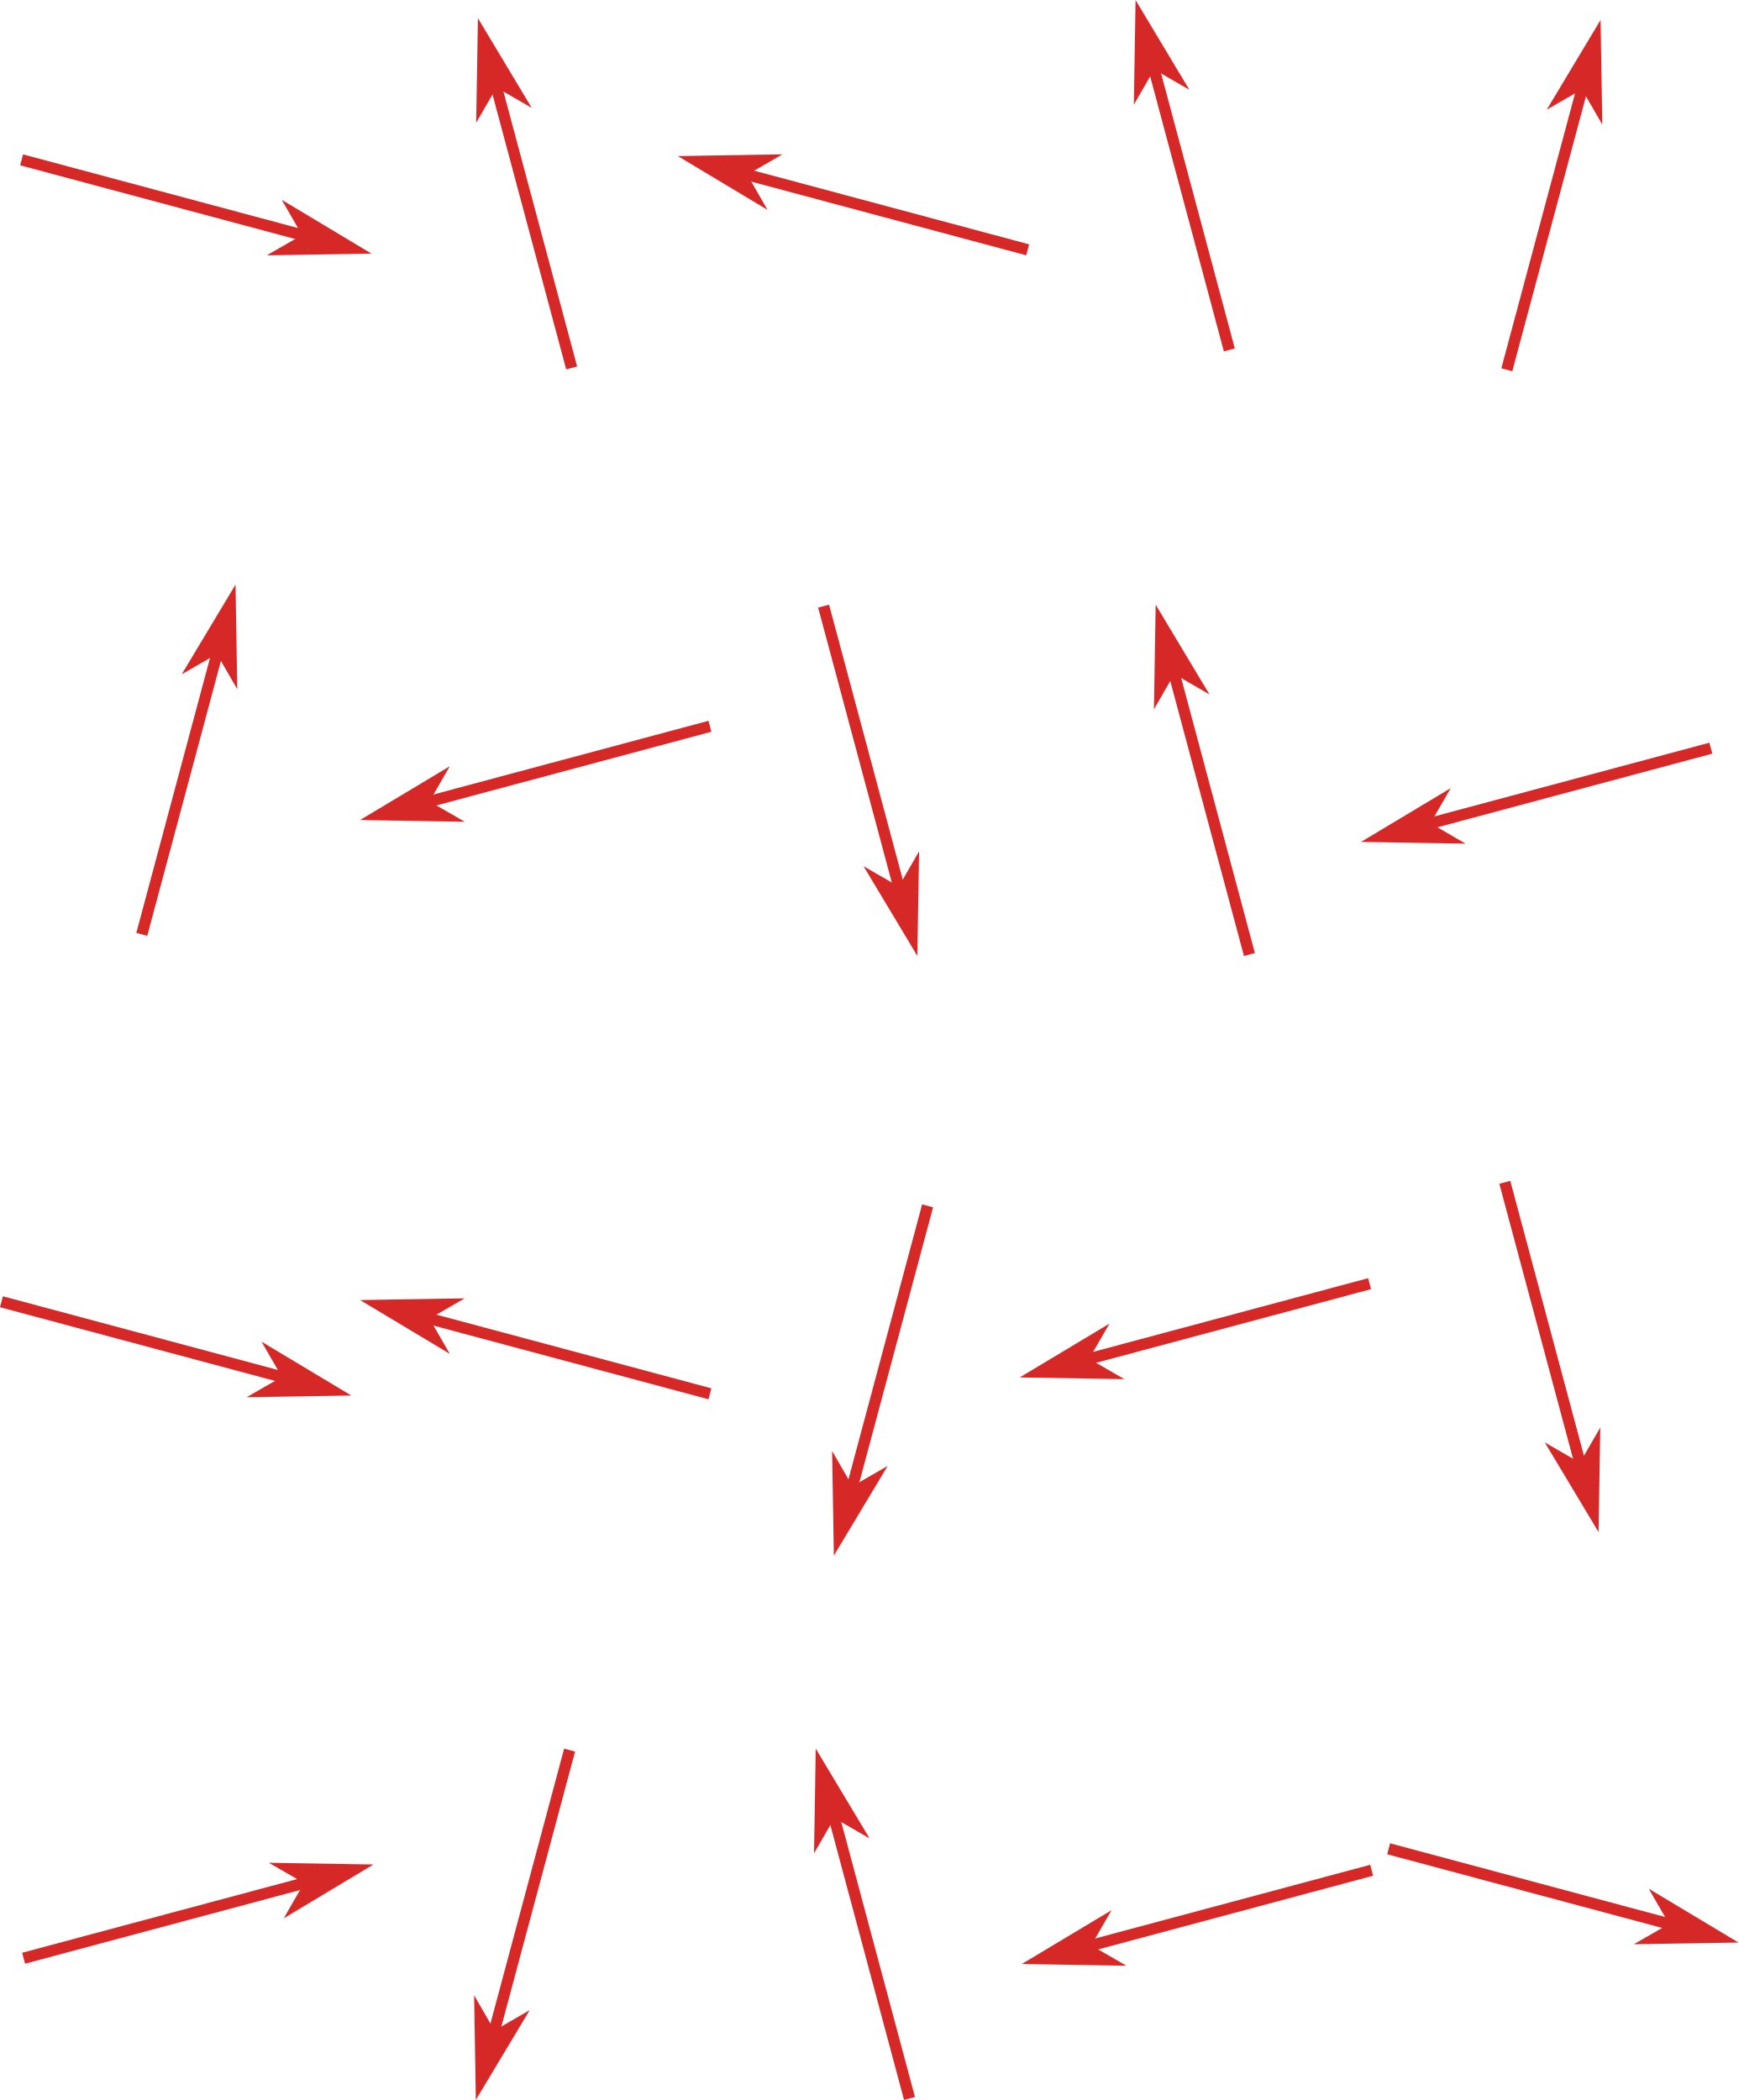
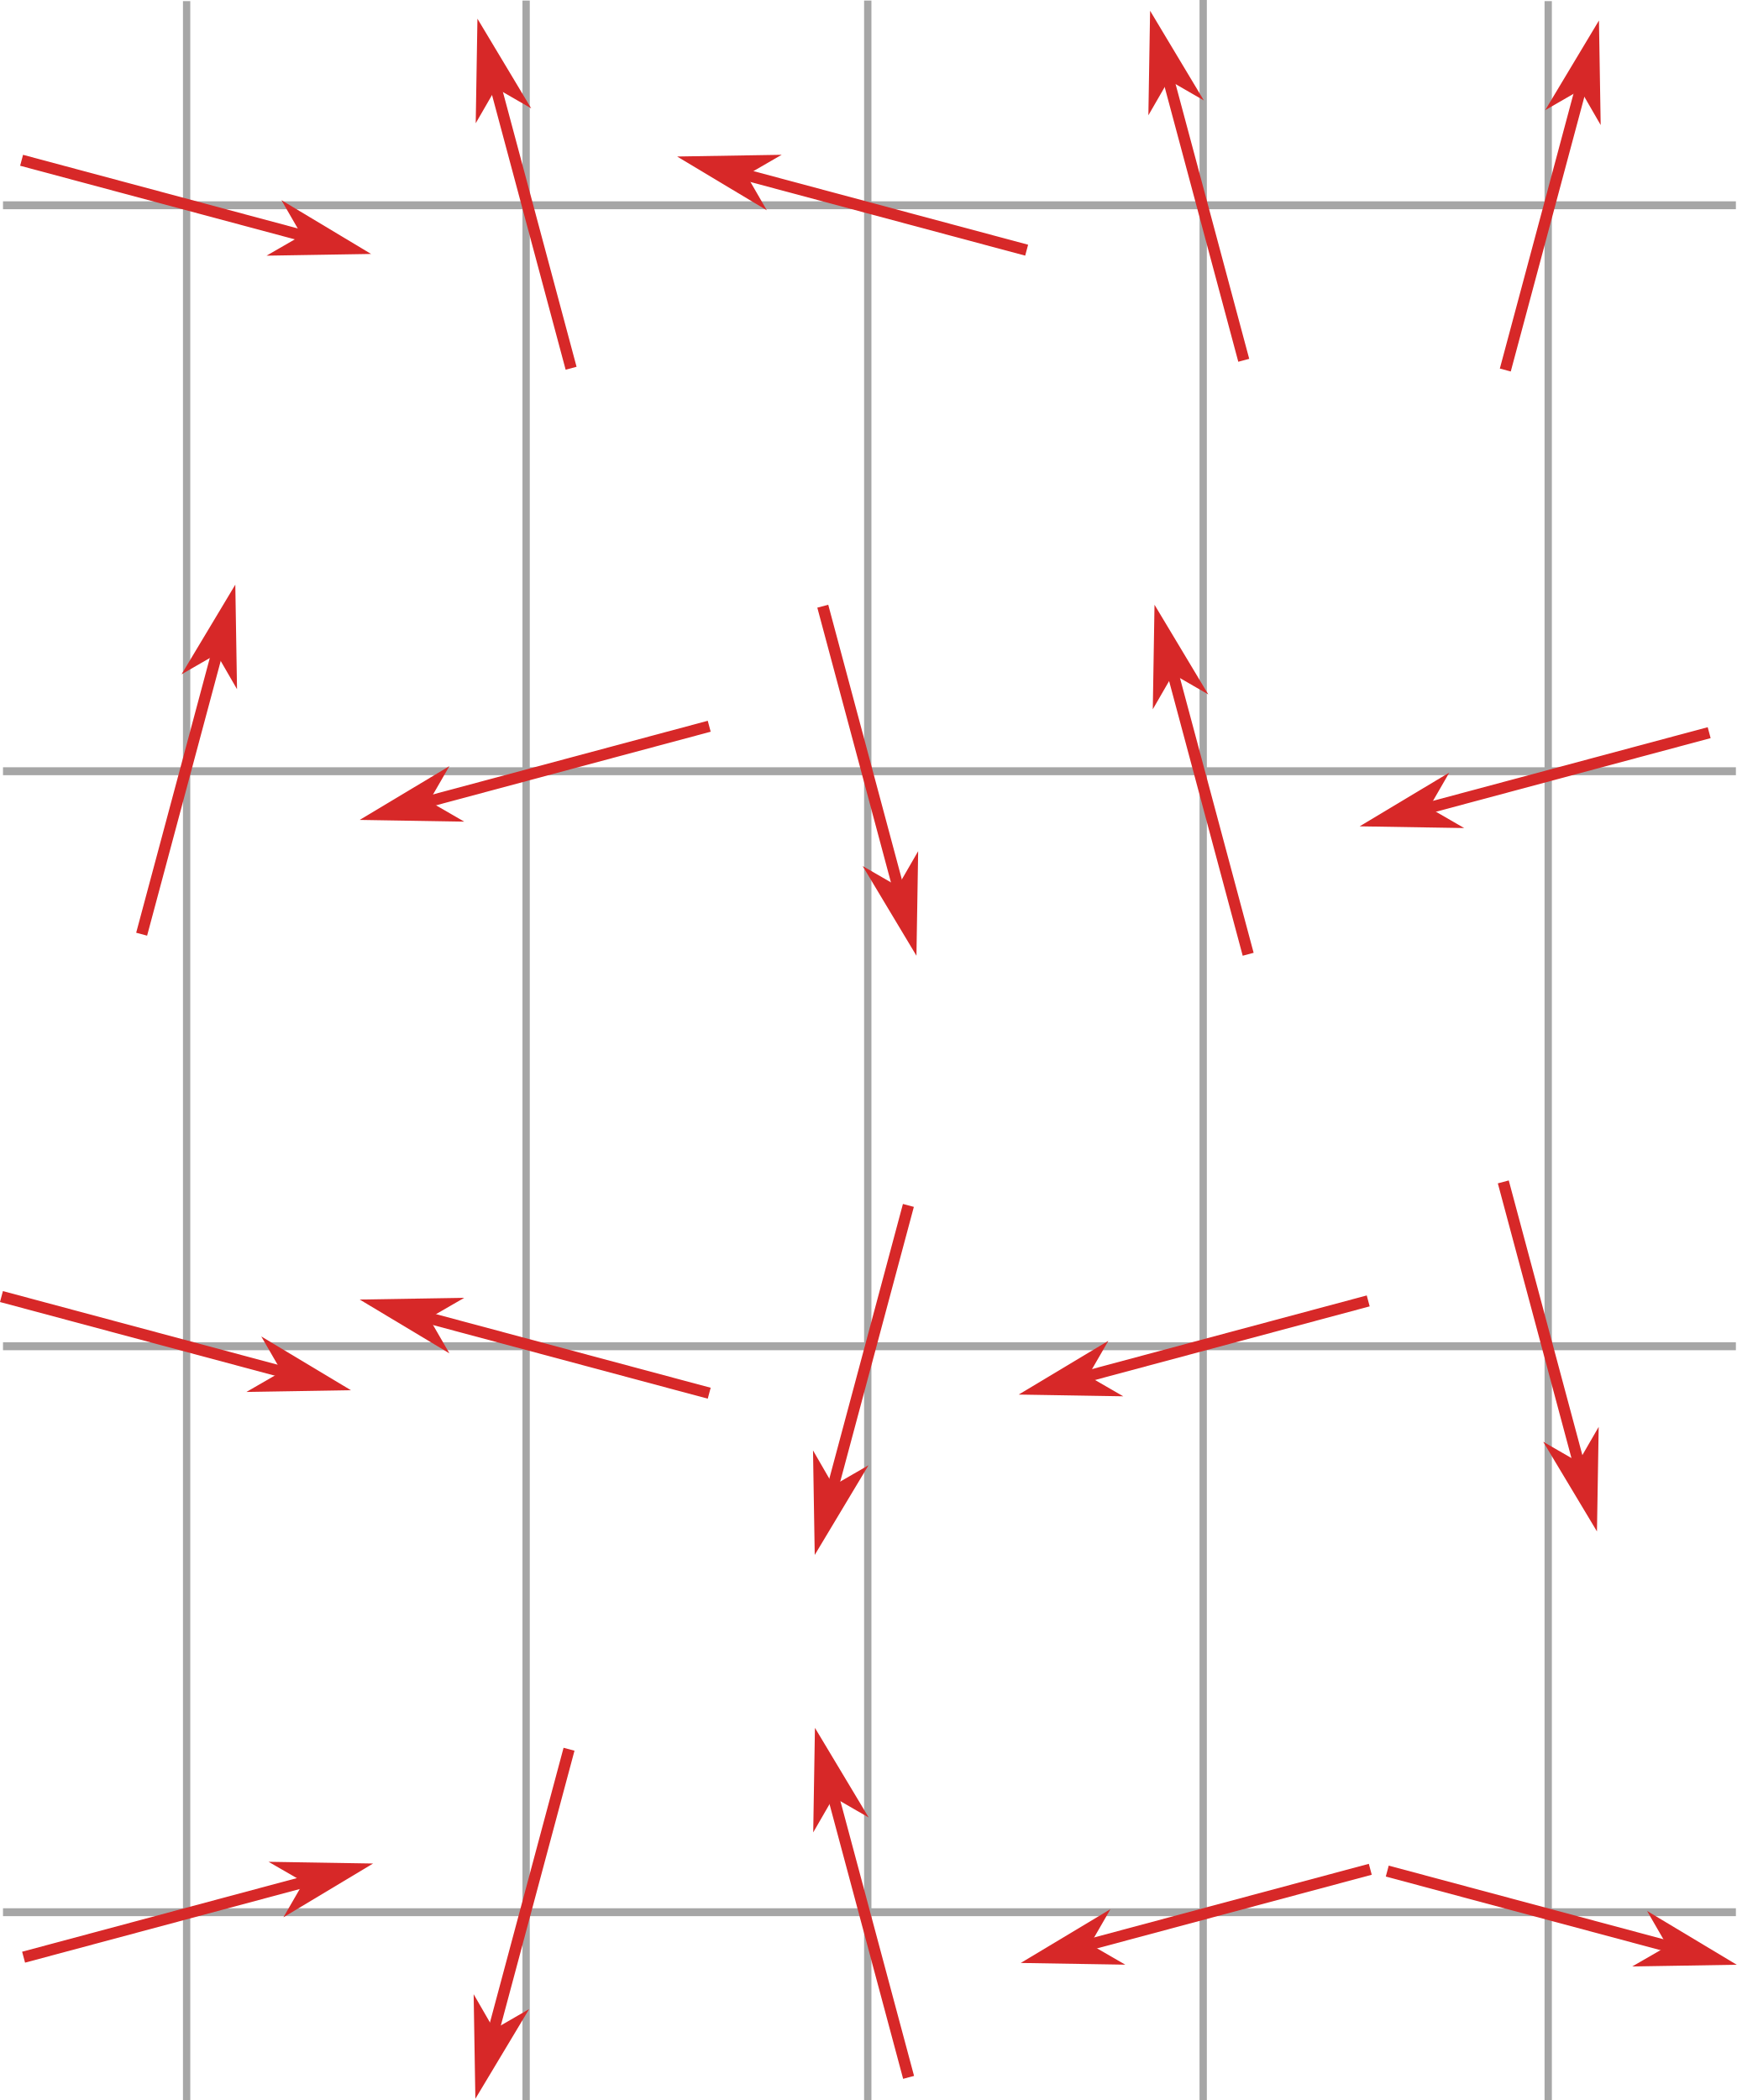
- <svg xmlns="http://www.w3.org/2000/svg" id="svg8" version="1.1" viewBox="0 0 25.175 30.412" height="30.412mm" width="25.175mm">
+ <svg xmlns="http://www.w3.org/2000/svg" id="svg8" version="1.1" viewBox="0 0 25.175 30.437" height="30.437mm" width="25.175mm">
  <defs id="defs2">
    <marker orient="auto" refY="0" refX="0" id="marker1358" style="overflow:visible">
      <path id="path1356" d="M 0,0 5,-5 -12.5,0 5,5 Z" style="fill:#d72828;fill-opacity:1;fill-rule:evenodd;stroke:#d72828;stroke-width:1pt;stroke-opacity:1" transform="matrix(-0.4,0,0,-0.4,-4,0)" />
    </marker>
    <marker orient="auto" refY="0" refX="0" id="marker1306" style="overflow:visible">
      <path id="path1304" d="M 0,0 5,-5 -12.5,0 5,5 Z" style="fill:#d72828;fill-opacity:1;fill-rule:evenodd;stroke:#d72828;stroke-width:1pt;stroke-opacity:1" transform="matrix(-0.4,0,0,-0.4,-4,0)" />
    </marker>
    <marker orient="auto" refY="0" refX="0" id="marker1260" style="overflow:visible">
      <path id="path1258" d="M 0,0 5,-5 -12.5,0 5,5 Z" style="fill:#d72828;fill-opacity:1;fill-rule:evenodd;stroke:#d72828;stroke-width:1pt;stroke-opacity:1" transform="matrix(-0.4,0,0,-0.4,-4,0)" />
    </marker>
    <marker orient="auto" refY="0" refX="0" id="marker1220" style="overflow:visible">
      <path id="path1218" d="M 0,0 5,-5 -12.5,0 5,5 Z" style="fill:#d72828;fill-opacity:1;fill-rule:evenodd;stroke:#d72828;stroke-width:1pt;stroke-opacity:1" transform="matrix(-0.4,0,0,-0.4,-4,0)" />
    </marker>
    <marker orient="auto" refY="0" refX="0" id="marker1186" style="overflow:visible">
      <path id="path1184" d="M 0,0 5,-5 -12.5,0 5,5 Z" style="fill:#d72828;fill-opacity:1;fill-rule:evenodd;stroke:#d72828;stroke-width:1pt;stroke-opacity:1" transform="matrix(-0.4,0,0,-0.4,-4,0)" />
    </marker>
    <marker orient="auto" refY="0" refX="0" id="marker1158" style="overflow:visible">
      <path id="path1156" d="M 0,0 5,-5 -12.5,0 5,5 Z" style="fill:#d72828;fill-opacity:1;fill-rule:evenodd;stroke:#d72828;stroke-width:1pt;stroke-opacity:1" transform="matrix(-0.4,0,0,-0.4,-4,0)" />
    </marker>
    <marker orient="auto" refY="0" refX="0" id="marker1136" style="overflow:visible">
      <path id="path1134" d="M 0,0 5,-5 -12.5,0 5,5 Z" style="fill:#d72828;fill-opacity:1;fill-rule:evenodd;stroke:#d72828;stroke-width:1pt;stroke-opacity:1" transform="matrix(-0.4,0,0,-0.4,-4,0)" />
    </marker>
    <marker style="overflow:visible" id="Arrow1Mend" refX="0" refY="0" orient="auto">
      <path transform="matrix(-0.4,0,0,-0.4,-4,0)" style="fill:#d72828;fill-opacity:1;fill-rule:evenodd;stroke:#d72828;stroke-width:1pt;stroke-opacity:1" d="M 0,0 5,-5 -12.5,0 5,5 Z" id="path861" />
    </marker>
    <marker orient="auto" refY="0" refX="0" id="marker1158-3" style="overflow:visible">
      <path id="path1156-6" d="M 0,0 5,-5 -12.5,0 5,5 Z" style="fill:#d72828;fill-opacity:1;fill-rule:evenodd;stroke:#d72828;stroke-width:1pt;stroke-opacity:1" transform="matrix(-0.4,0,0,-0.4,-4,0)" />
    </marker>
    <marker orient="auto" refY="0" refX="0" id="marker1306-7" style="overflow:visible">
      <path id="path1304-5" d="M 0,0 5,-5 -12.5,0 5,5 Z" style="fill:#d72828;fill-opacity:1;fill-rule:evenodd;stroke:#d72828;stroke-width:1pt;stroke-opacity:1" transform="matrix(-0.4,0,0,-0.4,-4,0)" />
    </marker>
    <marker orient="auto" refY="0" refX="0" id="marker1306-6" style="overflow:visible">
      <path id="path1304-2" d="M 0,0 5,-5 -12.5,0 5,5 Z" style="fill:#d72828;fill-opacity:1;fill-rule:evenodd;stroke:#d72828;stroke-width:1pt;stroke-opacity:1" transform="matrix(-0.4,0,0,-0.4,-4,0)" />
    </marker>
    <marker orient="auto" refY="0" refX="0" id="marker1260-9" style="overflow:visible">
      <path id="path1258-1" d="M 0,0 5,-5 -12.5,0 5,5 Z" style="fill:#d72828;fill-opacity:1;fill-rule:evenodd;stroke:#d72828;stroke-width:1pt;stroke-opacity:1" transform="matrix(-0.4,0,0,-0.4,-4,0)" />
    </marker>
    <marker orient="auto" refY="0" refX="0" id="marker1220-2" style="overflow:visible">
      <path id="path1218-7" d="M 0,0 5,-5 -12.5,0 5,5 Z" style="fill:#d72828;fill-opacity:1;fill-rule:evenodd;stroke:#d72828;stroke-width:1pt;stroke-opacity:1" transform="matrix(-0.4,0,0,-0.4,-4,0)" />
    </marker>
    <marker orient="auto" refY="0" refX="0" id="marker1186-0" style="overflow:visible">
      <path id="path1184-9" d="M 0,0 5,-5 -12.5,0 5,5 Z" style="fill:#d72828;fill-opacity:1;fill-rule:evenodd;stroke:#d72828;stroke-width:1pt;stroke-opacity:1" transform="matrix(-0.4,0,0,-0.4,-4,0)" />
    </marker>
    <marker orient="auto" refY="0" refX="0" id="marker1158-36" style="overflow:visible">
      <path id="path1156-0" d="M 0,0 5,-5 -12.5,0 5,5 Z" style="fill:#d72828;fill-opacity:1;fill-rule:evenodd;stroke:#d72828;stroke-width:1pt;stroke-opacity:1" transform="matrix(-0.4,0,0,-0.4,-4,0)" />
    </marker>
    <marker orient="auto" refY="0" refX="0" id="marker1136-6" style="overflow:visible">
      <path id="path1134-2" d="M 0,0 5,-5 -12.5,0 5,5 Z" style="fill:#d72828;fill-opacity:1;fill-rule:evenodd;stroke:#d72828;stroke-width:1pt;stroke-opacity:1" transform="matrix(-0.4,0,0,-0.4,-4,0)" />
    </marker>
    <marker style="overflow:visible" id="Arrow1Mend-6" refX="0" refY="0" orient="auto">
      <path transform="matrix(-0.4,0,0,-0.4,-4,0)" style="fill:#d72828;fill-opacity:1;fill-rule:evenodd;stroke:#d72828;stroke-width:1pt;stroke-opacity:1" d="M 0,0 5,-5 -12.5,0 5,5 Z" id="path861-1" />
    </marker>
    <marker orient="auto" refY="0" refX="0" id="marker1358-8" style="overflow:visible">
      <path id="path1356-7" d="M 0,0 5,-5 -12.5,0 5,5 Z" style="fill:#d72828;fill-opacity:1;fill-rule:evenodd;stroke:#d72828;stroke-width:1pt;stroke-opacity:1" transform="matrix(-0.4,0,0,-0.4,-4,0)" />
    </marker>
    <marker orient="auto" refY="0" refX="0" id="marker1306-7-9" style="overflow:visible">
      <path id="path1304-5-2" d="M 0,0 5,-5 -12.5,0 5,5 Z" style="fill:#d72828;fill-opacity:1;fill-rule:evenodd;stroke:#d72828;stroke-width:1pt;stroke-opacity:1" transform="matrix(-0.4,0,0,-0.4,-4,0)" />
    </marker>
    <marker orient="auto" refY="0" refX="0" id="marker1158-3-0" style="overflow:visible">
      <path id="path1156-6-2" d="M 0,0 5,-5 -12.5,0 5,5 Z" style="fill:#d72828;fill-opacity:1;fill-rule:evenodd;stroke:#d72828;stroke-width:1pt;stroke-opacity:1" transform="matrix(-0.4,0,0,-0.4,-4,0)" />
    </marker>
+     <marker style="overflow:visible" id="marker1358-5" refX="0" refY="0" orient="auto">
+       <path transform="matrix(-0.4,0,0,-0.4,-4,0)" style="fill:#d72828;fill-opacity:1;fill-rule:evenodd;stroke:#d72828;stroke-width:1pt;stroke-opacity:1" d="M 0,0 5,-5 -12.5,0 5,5 Z" id="path1356-3" />
+     </marker>
+     <marker style="overflow:visible" id="marker1306-5" refX="0" refY="0" orient="auto">
+       <path transform="matrix(-0.4,0,0,-0.4,-4,0)" style="fill:#d72828;fill-opacity:1;fill-rule:evenodd;stroke:#d72828;stroke-width:1pt;stroke-opacity:1" d="M 0,0 5,-5 -12.5,0 5,5 Z" id="path1304-6" />
+     </marker>
+     <marker style="overflow:visible" id="marker1260-2" refX="0" refY="0" orient="auto">
+       <path transform="matrix(-0.4,0,0,-0.4,-4,0)" style="fill:#d72828;fill-opacity:1;fill-rule:evenodd;stroke:#d72828;stroke-width:1pt;stroke-opacity:1" d="M 0,0 5,-5 -12.5,0 5,5 Z" id="path1258-9" />
+     </marker>
+     <marker style="overflow:visible" id="marker1220-1" refX="0" refY="0" orient="auto">
+       <path transform="matrix(-0.4,0,0,-0.4,-4,0)" style="fill:#d72828;fill-opacity:1;fill-rule:evenodd;stroke:#d72828;stroke-width:1pt;stroke-opacity:1" d="M 0,0 5,-5 -12.5,0 5,5 Z" id="path1218-2" />
+     </marker>
+     <marker style="overflow:visible" id="marker1186-7" refX="0" refY="0" orient="auto">
+       <path transform="matrix(-0.4,0,0,-0.4,-4,0)" style="fill:#d72828;fill-opacity:1;fill-rule:evenodd;stroke:#d72828;stroke-width:1pt;stroke-opacity:1" d="M 0,0 5,-5 -12.5,0 5,5 Z" id="path1184-0" />
+     </marker>
+     <marker style="overflow:visible" id="marker1158-9" refX="0" refY="0" orient="auto">
+       <path transform="matrix(-0.4,0,0,-0.4,-4,0)" style="fill:#d72828;fill-opacity:1;fill-rule:evenodd;stroke:#d72828;stroke-width:1pt;stroke-opacity:1" d="M 0,0 5,-5 -12.5,0 5,5 Z" id="path1156-3" />
+     </marker>
+     <marker style="overflow:visible" id="marker1136-60" refX="0" refY="0" orient="auto">
+       <path transform="matrix(-0.4,0,0,-0.4,-4,0)" style="fill:#d72828;fill-opacity:1;fill-rule:evenodd;stroke:#d72828;stroke-width:1pt;stroke-opacity:1" d="M 0,0 5,-5 -12.5,0 5,5 Z" id="path1134-6" />
+     </marker>
+     <marker orient="auto" refY="0" refX="0" id="Arrow1Mend-2" style="overflow:visible">
+       <path id="path861-6" d="M 0,0 5,-5 -12.5,0 5,5 Z" style="fill:#d72828;fill-opacity:1;fill-rule:evenodd;stroke:#d72828;stroke-width:1pt;stroke-opacity:1" transform="matrix(-0.4,0,0,-0.4,-4,0)" />
+     </marker>
+     <marker style="overflow:visible" id="marker1158-3-1" refX="0" refY="0" orient="auto">
+       <path transform="matrix(-0.4,0,0,-0.4,-4,0)" style="fill:#d72828;fill-opacity:1;fill-rule:evenodd;stroke:#d72828;stroke-width:1pt;stroke-opacity:1" d="M 0,0 5,-5 -12.5,0 5,5 Z" id="path1156-6-8" />
+     </marker>
+     <marker style="overflow:visible" id="marker1306-7-7" refX="0" refY="0" orient="auto">
+       <path transform="matrix(-0.4,0,0,-0.4,-4,0)" style="fill:#d72828;fill-opacity:1;fill-rule:evenodd;stroke:#d72828;stroke-width:1pt;stroke-opacity:1" d="M 0,0 5,-5 -12.5,0 5,5 Z" id="path1304-5-9" />
+     </marker>
+     <marker style="overflow:visible" id="marker1306-6-2" refX="0" refY="0" orient="auto">
+       <path transform="matrix(-0.4,0,0,-0.4,-4,0)" style="fill:#d72828;fill-opacity:1;fill-rule:evenodd;stroke:#d72828;stroke-width:1pt;stroke-opacity:1" d="M 0,0 5,-5 -12.5,0 5,5 Z" id="path1304-2-0" />
+     </marker>
+     <marker style="overflow:visible" id="marker1260-9-2" refX="0" refY="0" orient="auto">
+       <path transform="matrix(-0.4,0,0,-0.4,-4,0)" style="fill:#d72828;fill-opacity:1;fill-rule:evenodd;stroke:#d72828;stroke-width:1pt;stroke-opacity:1" d="M 0,0 5,-5 -12.5,0 5,5 Z" id="path1258-1-3" />
+     </marker>
+     <marker style="overflow:visible" id="marker1220-2-7" refX="0" refY="0" orient="auto">
+       <path transform="matrix(-0.4,0,0,-0.4,-4,0)" style="fill:#d72828;fill-opacity:1;fill-rule:evenodd;stroke:#d72828;stroke-width:1pt;stroke-opacity:1" d="M 0,0 5,-5 -12.5,0 5,5 Z" id="path1218-7-5" />
+     </marker>
+     <marker style="overflow:visible" id="marker1186-0-9" refX="0" refY="0" orient="auto">
+       <path transform="matrix(-0.4,0,0,-0.4,-4,0)" style="fill:#d72828;fill-opacity:1;fill-rule:evenodd;stroke:#d72828;stroke-width:1pt;stroke-opacity:1" d="M 0,0 5,-5 -12.5,0 5,5 Z" id="path1184-9-2" />
+     </marker>
+     <marker style="overflow:visible" id="marker1158-36-2" refX="0" refY="0" orient="auto">
+       <path transform="matrix(-0.4,0,0,-0.4,-4,0)" style="fill:#d72828;fill-opacity:1;fill-rule:evenodd;stroke:#d72828;stroke-width:1pt;stroke-opacity:1" d="M 0,0 5,-5 -12.5,0 5,5 Z" id="path1156-0-8" />
+     </marker>
+     <marker style="overflow:visible" id="marker1136-6-9" refX="0" refY="0" orient="auto">
+       <path transform="matrix(-0.4,0,0,-0.4,-4,0)" style="fill:#d72828;fill-opacity:1;fill-rule:evenodd;stroke:#d72828;stroke-width:1pt;stroke-opacity:1" d="M 0,0 5,-5 -12.5,0 5,5 Z" id="path1134-2-7" />
+     </marker>
+     <marker orient="auto" refY="0" refX="0" id="Arrow1Mend-6-3" style="overflow:visible">
+       <path id="path861-1-6" d="M 0,0 5,-5 -12.5,0 5,5 Z" style="fill:#d72828;fill-opacity:1;fill-rule:evenodd;stroke:#d72828;stroke-width:1pt;stroke-opacity:1" transform="matrix(-0.4,0,0,-0.4,-4,0)" />
+     </marker>
+     <marker style="overflow:visible" id="marker1358-8-1" refX="0" refY="0" orient="auto">
+       <path transform="matrix(-0.4,0,0,-0.4,-4,0)" style="fill:#d72828;fill-opacity:1;fill-rule:evenodd;stroke:#d72828;stroke-width:1pt;stroke-opacity:1" d="M 0,0 5,-5 -12.5,0 5,5 Z" id="path1356-7-2" />
+     </marker>
+     <marker style="overflow:visible" id="marker1306-7-9-9" refX="0" refY="0" orient="auto">
+       <path transform="matrix(-0.4,0,0,-0.4,-4,0)" style="fill:#d72828;fill-opacity:1;fill-rule:evenodd;stroke:#d72828;stroke-width:1pt;stroke-opacity:1" d="M 0,0 5,-5 -12.5,0 5,5 Z" id="path1304-5-2-3" />
+     </marker>
+     <marker style="overflow:visible" id="marker1158-3-0-1" refX="0" refY="0" orient="auto">
+       <path transform="matrix(-0.4,0,0,-0.4,-4,0)" style="fill:#d72828;fill-opacity:1;fill-rule:evenodd;stroke:#d72828;stroke-width:1pt;stroke-opacity:1" d="M 0,0 5,-5 -12.5,0 5,5 Z" id="path1156-6-2-9" />
+     </marker>
  </defs>
-   <g id="g192">
-     <path id="path817" d="M 0.021,18.852 4.775,20.126" style="fill:none;stroke:#d72828;stroke-width:0.164;stroke-linecap:butt;stroke-linejoin:miter;stroke-miterlimit:4;stroke-dasharray:none;stroke-opacity:1;marker-end:url(#marker1306)" />
+   <g id="g1723" transform="translate(0,0.00806885)">
+     <path id="path1117-2-6-6" d="M 2.705,30.376 V 0.061" style="opacity:1;vector-effect:none;fill:none;fill-opacity:1;stroke:#a6a6a6;stroke-width:0.106;stroke-linecap:square;stroke-linejoin:round;stroke-miterlimit:4;stroke-dasharray:none;stroke-dashoffset:0;stroke-opacity:1;paint-order:fill markers stroke" />
+     <path id="path1117-2-6-9" d="M 7.626,30.376 V 0.053" style="opacity:1;vector-effect:none;fill:none;fill-opacity:1;stroke:#a6a6a6;stroke-width:0.106;stroke-linecap:square;stroke-linejoin:round;stroke-miterlimit:4;stroke-dasharray:none;stroke-dashoffset:0;stroke-opacity:1;paint-order:fill markers stroke" />
+     <path id="path1117-2-6-3" d="M 12.578,30.376 V 0.053" style="opacity:1;vector-effect:none;fill:none;fill-opacity:1;stroke:#a6a6a6;stroke-width:0.106;stroke-linecap:square;stroke-linejoin:round;stroke-miterlimit:4;stroke-dasharray:none;stroke-dashoffset:0;stroke-opacity:1;paint-order:fill markers stroke" />
+     <path id="path1117-2-6-7" d="M 17.44,30.376 V 0.045" style="opacity:1;vector-effect:none;fill:none;fill-opacity:1;stroke:#a6a6a6;stroke-width:0.106;stroke-linecap:square;stroke-linejoin:round;stroke-miterlimit:4;stroke-dasharray:none;stroke-dashoffset:0;stroke-opacity:1;paint-order:fill markers stroke" />
+     <path id="path1117-2-6-4" d="M 22.441,30.376 V 0.061" style="opacity:1;vector-effect:none;fill:none;fill-opacity:1;stroke:#a6a6a6;stroke-width:0.106;stroke-linecap:square;stroke-linejoin:round;stroke-miterlimit:4;stroke-dasharray:none;stroke-dashoffset:0;stroke-opacity:1;paint-order:fill markers stroke" />
+     <path id="path1117-3-9-9-5" d="M 0.101,27.707 H 25.104" style="opacity:1;vector-effect:none;fill:none;fill-opacity:1;stroke:#a6a6a6;stroke-width:0.115;stroke-linecap:square;stroke-linejoin:round;stroke-miterlimit:4;stroke-dasharray:none;stroke-dashoffset:0;stroke-opacity:1;paint-order:fill markers stroke" />
+     <path id="path1117-3-9-9-5-2" d="M 0.101,19.504 H 25.104" style="opacity:1;vector-effect:none;fill:none;fill-opacity:1;stroke:#a6a6a6;stroke-width:0.115;stroke-linecap:square;stroke-linejoin:round;stroke-miterlimit:4;stroke-dasharray:none;stroke-dashoffset:0;stroke-opacity:1;paint-order:fill markers stroke" />
+     <path id="path1117-3-9-9-5-5" d="M 0.101,11.17 H 25.104" style="opacity:1;vector-effect:none;fill:none;fill-opacity:1;stroke:#a6a6a6;stroke-width:0.115;stroke-linecap:square;stroke-linejoin:round;stroke-miterlimit:4;stroke-dasharray:none;stroke-dashoffset:0;stroke-opacity:1;paint-order:fill markers stroke" />
+     <path id="path1117-3-9-9-5-4" d="M 0.101,2.967 H 25.104" style="opacity:1;vector-effect:none;fill:none;fill-opacity:1;stroke:#a6a6a6;stroke-width:0.115;stroke-linecap:square;stroke-linejoin:round;stroke-miterlimit:4;stroke-dasharray:none;stroke-dashoffset:0;stroke-opacity:1;paint-order:fill markers stroke" />
+     <path id="path817" d="M 0.021,18.784 4.775,20.058" style="fill:none;stroke:#d72828;stroke-width:0.164;stroke-linecap:butt;stroke-linejoin:miter;stroke-miterlimit:4;stroke-dasharray:none;stroke-opacity:1;marker-end:url(#marker1306)" />
    <path id="path819" d="M 10.28,20.185 5.526,18.911" style="fill:none;stroke:#d72828;stroke-width:0.164;stroke-linecap:butt;stroke-linejoin:miter;stroke-miterlimit:4;stroke-dasharray:none;stroke-opacity:1;marker-end:url(#marker1260)" />
-     <path id="path821" d="m 13.432,17.463 -1.274,4.754" style="fill:none;stroke:#d72828;stroke-width:0.164;stroke-linecap:butt;stroke-linejoin:miter;stroke-miterlimit:4;stroke-dasharray:none;stroke-opacity:1;marker-end:url(#marker1220)" />
-     <path id="path823" d="m 19.832,18.59 -4.754,1.274" style="fill:none;stroke:#d72828;stroke-width:0.164;stroke-linecap:butt;stroke-linejoin:miter;stroke-miterlimit:4;stroke-dasharray:none;stroke-opacity:1;marker-end:url(#marker1186)" />
+     <path id="path821" d="m 13.167,17.463 -1.274,4.754" style="fill:none;stroke:#d72828;stroke-width:0.164;stroke-linecap:butt;stroke-linejoin:miter;stroke-miterlimit:4;stroke-dasharray:none;stroke-opacity:1;marker-end:url(#marker1220)" />
+     <path id="path823" d="m 19.832,18.847 -4.754,1.274" style="fill:none;stroke:#d72828;stroke-width:0.164;stroke-linecap:butt;stroke-linejoin:miter;stroke-miterlimit:4;stroke-dasharray:none;stroke-opacity:1;marker-end:url(#marker1186)" />
    <path id="path825" d="M 0.342,28.359 5.096,27.085" style="fill:none;stroke:#d72828;stroke-width:0.164;stroke-linecap:butt;stroke-linejoin:miter;stroke-miterlimit:4;stroke-dasharray:none;stroke-opacity:1;marker-end:url(#marker1158)" />
    <path id="path827" d="m 8.248,25.345 -1.274,4.754" style="fill:none;stroke:#d72828;stroke-width:0.164;stroke-linecap:butt;stroke-linejoin:miter;stroke-miterlimit:4;stroke-dasharray:none;stroke-opacity:1;marker-end:url(#marker1136)" />
-     <path id="path829" d="m 13.17,30.39 -1.274,-4.754" style="fill:none;stroke:#d72828;stroke-width:0.164;stroke-linecap:butt;stroke-linejoin:miter;stroke-miterlimit:4;stroke-dasharray:none;stroke-opacity:1;marker-end:url(#Arrow1Mend)" />
+     <path id="path829" d="m 13.17,30.101 -1.274,-4.754" style="fill:none;stroke:#d72828;stroke-width:0.164;stroke-linecap:butt;stroke-linejoin:miter;stroke-miterlimit:4;stroke-dasharray:none;stroke-opacity:1;marker-end:url(#Arrow1Mend)" />
    <path id="path831" d="m 19.862,27.085 -4.754,1.274" style="fill:none;stroke:#d72828;stroke-width:0.164;stroke-linecap:butt;stroke-linejoin:miter;stroke-miterlimit:4;stroke-dasharray:none;stroke-opacity:1;marker-end:url(#marker1358)" />
    <path id="path817-3" d="m 21.79,17.122 1.274,4.754" style="fill:none;stroke:#d72828;stroke-width:0.164;stroke-linecap:butt;stroke-linejoin:miter;stroke-miterlimit:4;stroke-dasharray:none;stroke-opacity:1;marker-end:url(#marker1306-7)" />
-     <path id="path825-5" d="m 20.108,26.774 4.754,1.274" style="fill:none;stroke:#d72828;stroke-width:0.164;stroke-linecap:butt;stroke-linejoin:miter;stroke-miterlimit:4;stroke-dasharray:none;stroke-opacity:1;marker-end:url(#marker1158-3)" />
+     <path id="path825-5" d="m 20.108,27.111 4.754,1.274" style="fill:none;stroke:#d72828;stroke-width:0.164;stroke-linecap:butt;stroke-linejoin:miter;stroke-miterlimit:4;stroke-dasharray:none;stroke-opacity:1;marker-end:url(#marker1158-3)" />
    <path id="path817-7" d="M 0.313,2.315 5.067,3.589" style="fill:none;stroke:#d72828;stroke-width:0.164;stroke-linecap:butt;stroke-linejoin:miter;stroke-miterlimit:4;stroke-dasharray:none;stroke-opacity:1;marker-end:url(#marker1306-6)" />
    <path id="path819-5" d="M 8.278,5.329 7.004,0.575" style="fill:none;stroke:#d72828;stroke-width:0.164;stroke-linecap:butt;stroke-linejoin:miter;stroke-miterlimit:4;stroke-dasharray:none;stroke-opacity:1;marker-end:url(#marker1260-9)" />
    <path id="path821-9" d="M 14.881,3.618 10.127,2.344" style="fill:none;stroke:#d72828;stroke-width:0.164;stroke-linecap:butt;stroke-linejoin:miter;stroke-miterlimit:4;stroke-dasharray:none;stroke-opacity:1;marker-end:url(#marker1220-2)" />
-     <path id="path823-2" d="M 17.801,5.067 16.527,0.313" style="fill:none;stroke:#d72828;stroke-width:0.164;stroke-linecap:butt;stroke-linejoin:miter;stroke-miterlimit:4;stroke-dasharray:none;stroke-opacity:1;marker-end:url(#marker1186-0)" />
+     <path id="path823-2" d="M 18.028,5.214 16.754,0.46" style="fill:none;stroke:#d72828;stroke-width:0.164;stroke-linecap:butt;stroke-linejoin:miter;stroke-miterlimit:4;stroke-dasharray:none;stroke-opacity:1;marker-end:url(#marker1186-0)" />
    <path id="path825-2" d="M 2.053,13.532 3.327,8.778" style="fill:none;stroke:#d72828;stroke-width:0.164;stroke-linecap:butt;stroke-linejoin:miter;stroke-miterlimit:4;stroke-dasharray:none;stroke-opacity:1;marker-end:url(#marker1158-36)" />
    <path id="path827-8" d="M 10.28,10.518 5.526,11.792" style="fill:none;stroke:#d72828;stroke-width:0.164;stroke-linecap:butt;stroke-linejoin:miter;stroke-miterlimit:4;stroke-dasharray:none;stroke-opacity:1;marker-end:url(#marker1136-6)" />
    <path id="path829-9" d="m 11.926,8.778 1.274,4.754" style="fill:none;stroke:#d72828;stroke-width:0.164;stroke-linecap:butt;stroke-linejoin:miter;stroke-miterlimit:4;stroke-dasharray:none;stroke-opacity:1;marker-end:url(#Arrow1Mend-6)" />
    <path id="path831-7" d="M 18.092,13.823 16.818,9.069" style="fill:none;stroke:#d72828;stroke-width:0.164;stroke-linecap:butt;stroke-linejoin:miter;stroke-miterlimit:4;stroke-dasharray:none;stroke-opacity:1;marker-end:url(#marker1358-8)" />
    <path id="path817-3-3" d="M 21.819,5.355 23.093,0.601" style="fill:none;stroke:#d72828;stroke-width:0.164;stroke-linecap:butt;stroke-linejoin:miter;stroke-miterlimit:4;stroke-dasharray:none;stroke-opacity:1;marker-end:url(#marker1306-7-9)" />
-     <path id="path825-5-6" d="m 24.774,10.835 -4.754,1.274" style="fill:none;stroke:#d72828;stroke-width:0.164;stroke-linecap:butt;stroke-linejoin:miter;stroke-miterlimit:4;stroke-dasharray:none;stroke-opacity:1;marker-end:url(#marker1158-3-0)" />
+     <path id="path825-5-6" d="m 24.774,10.611 -4.754,1.274" style="fill:none;stroke:#d72828;stroke-width:0.164;stroke-linecap:butt;stroke-linejoin:miter;stroke-miterlimit:4;stroke-dasharray:none;stroke-opacity:1;marker-end:url(#marker1158-3-0)" />
  </g>
</svg>
